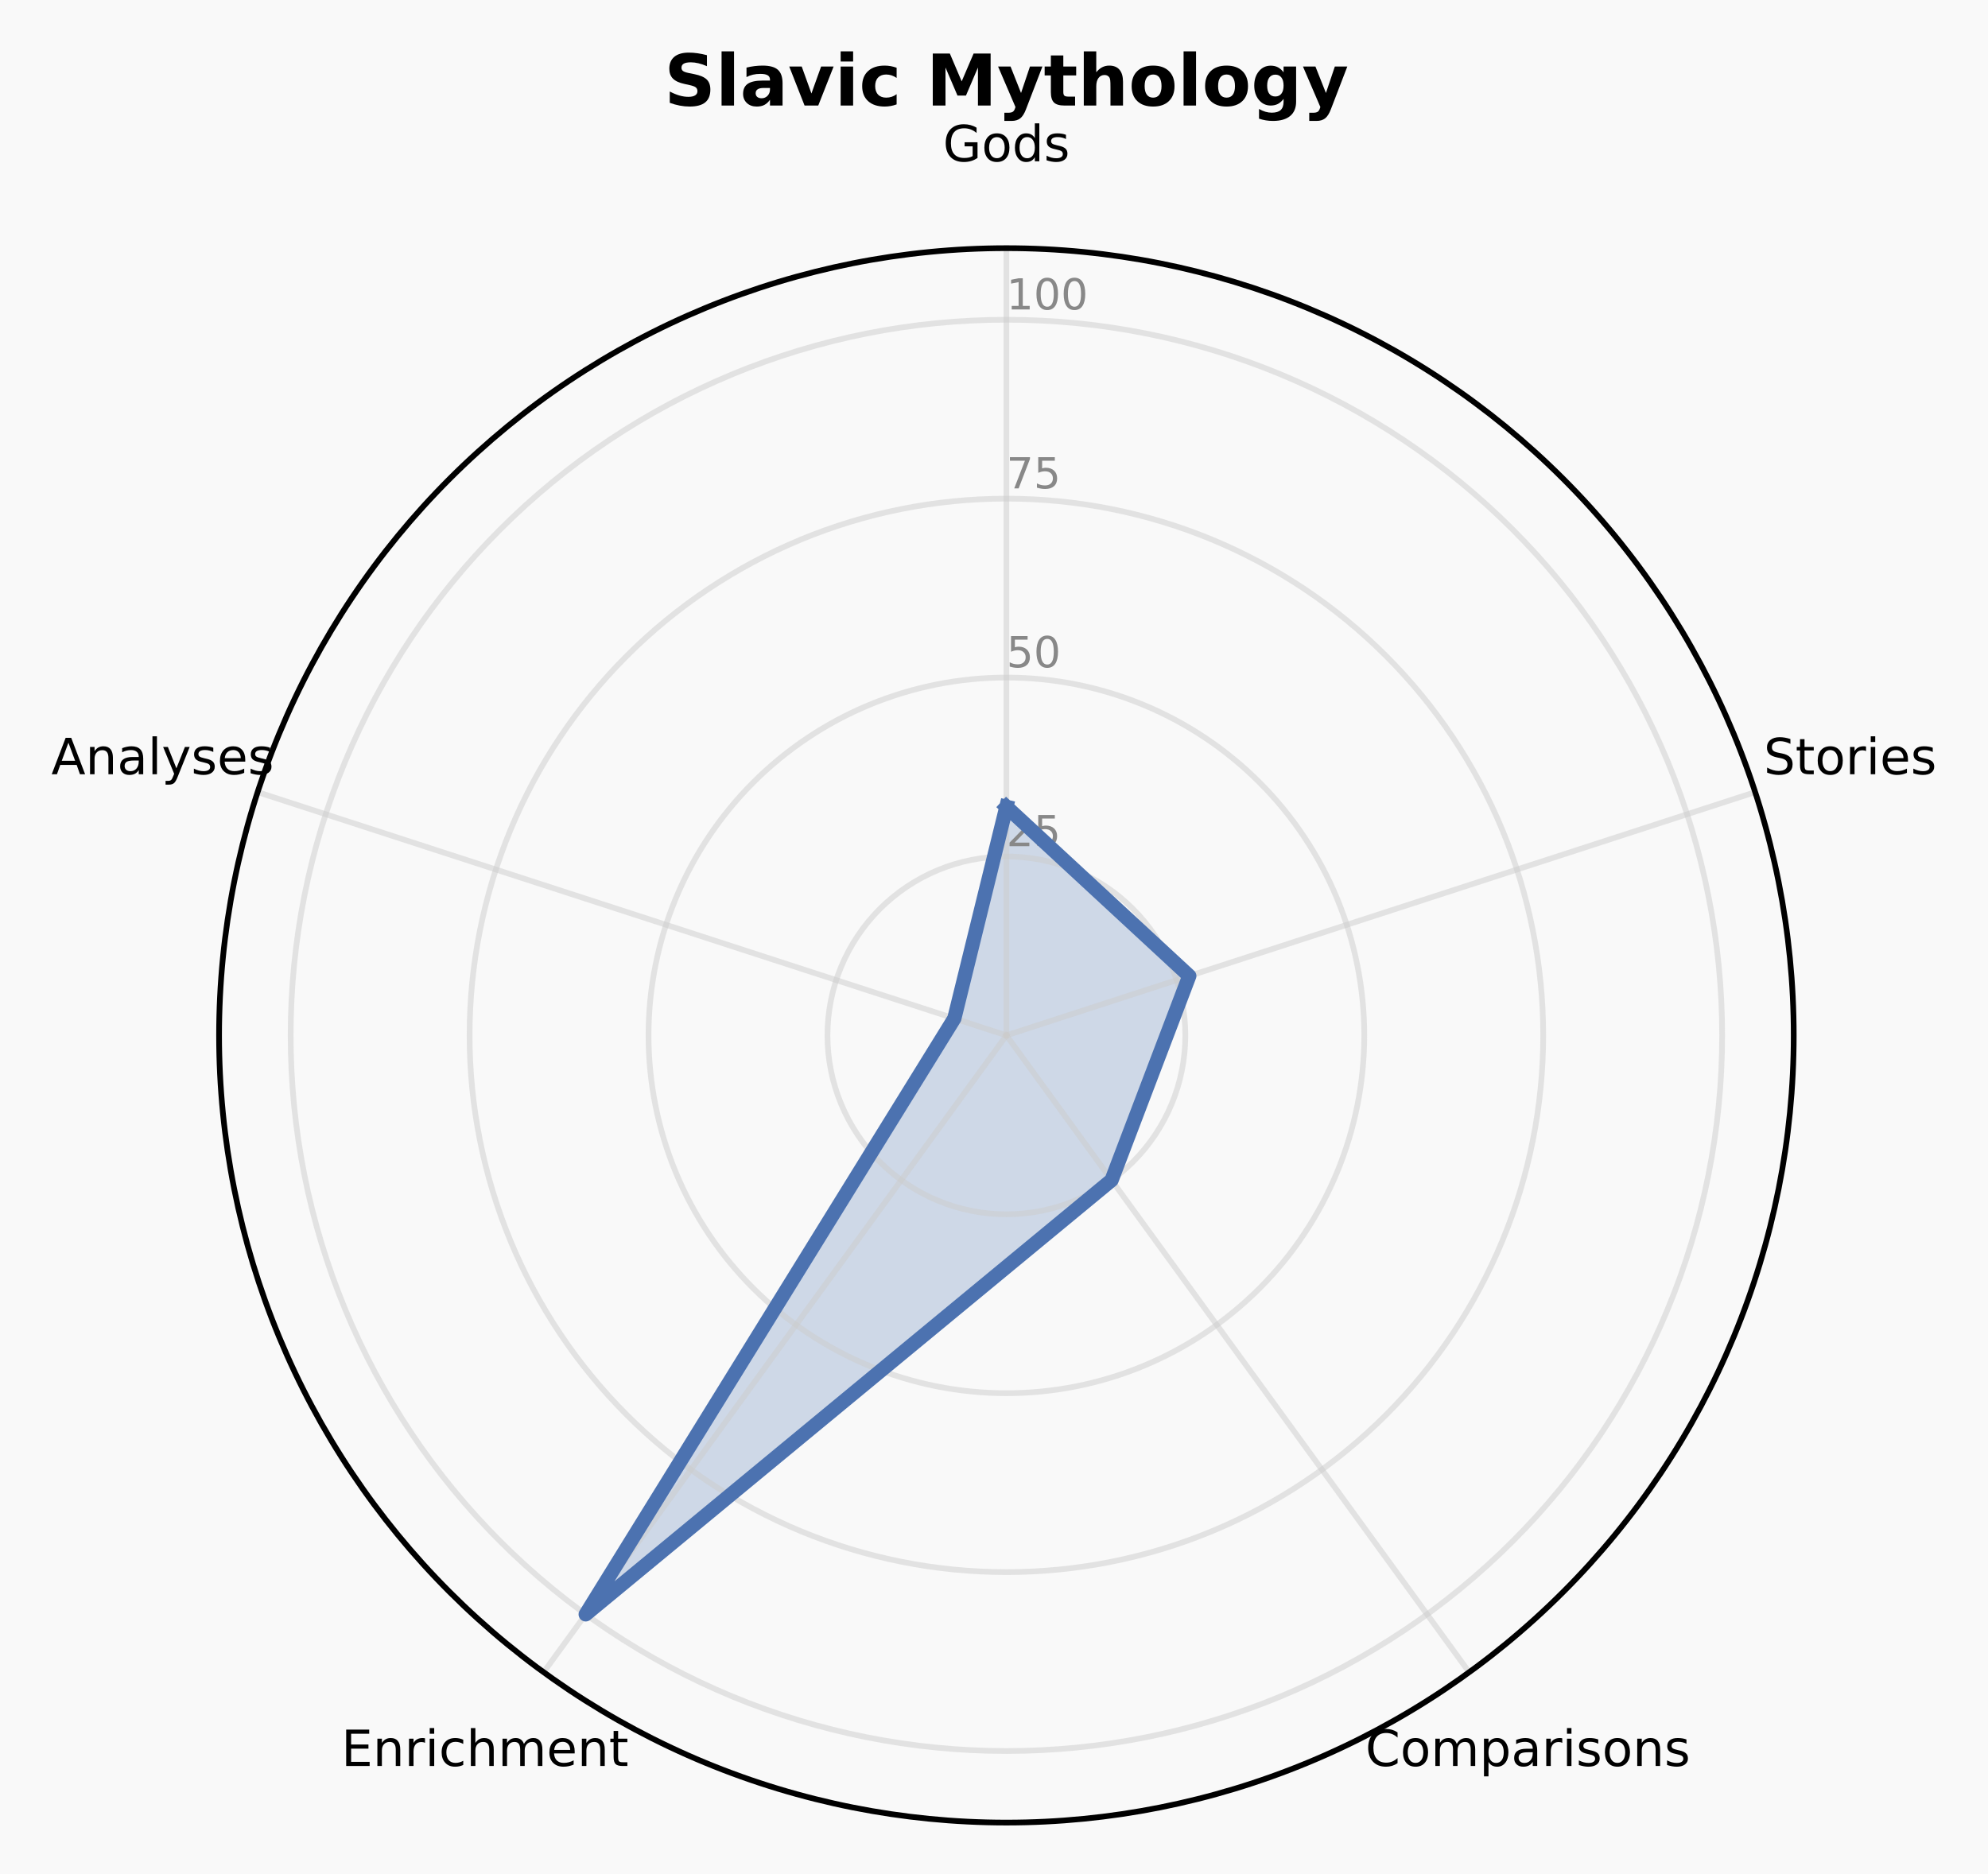
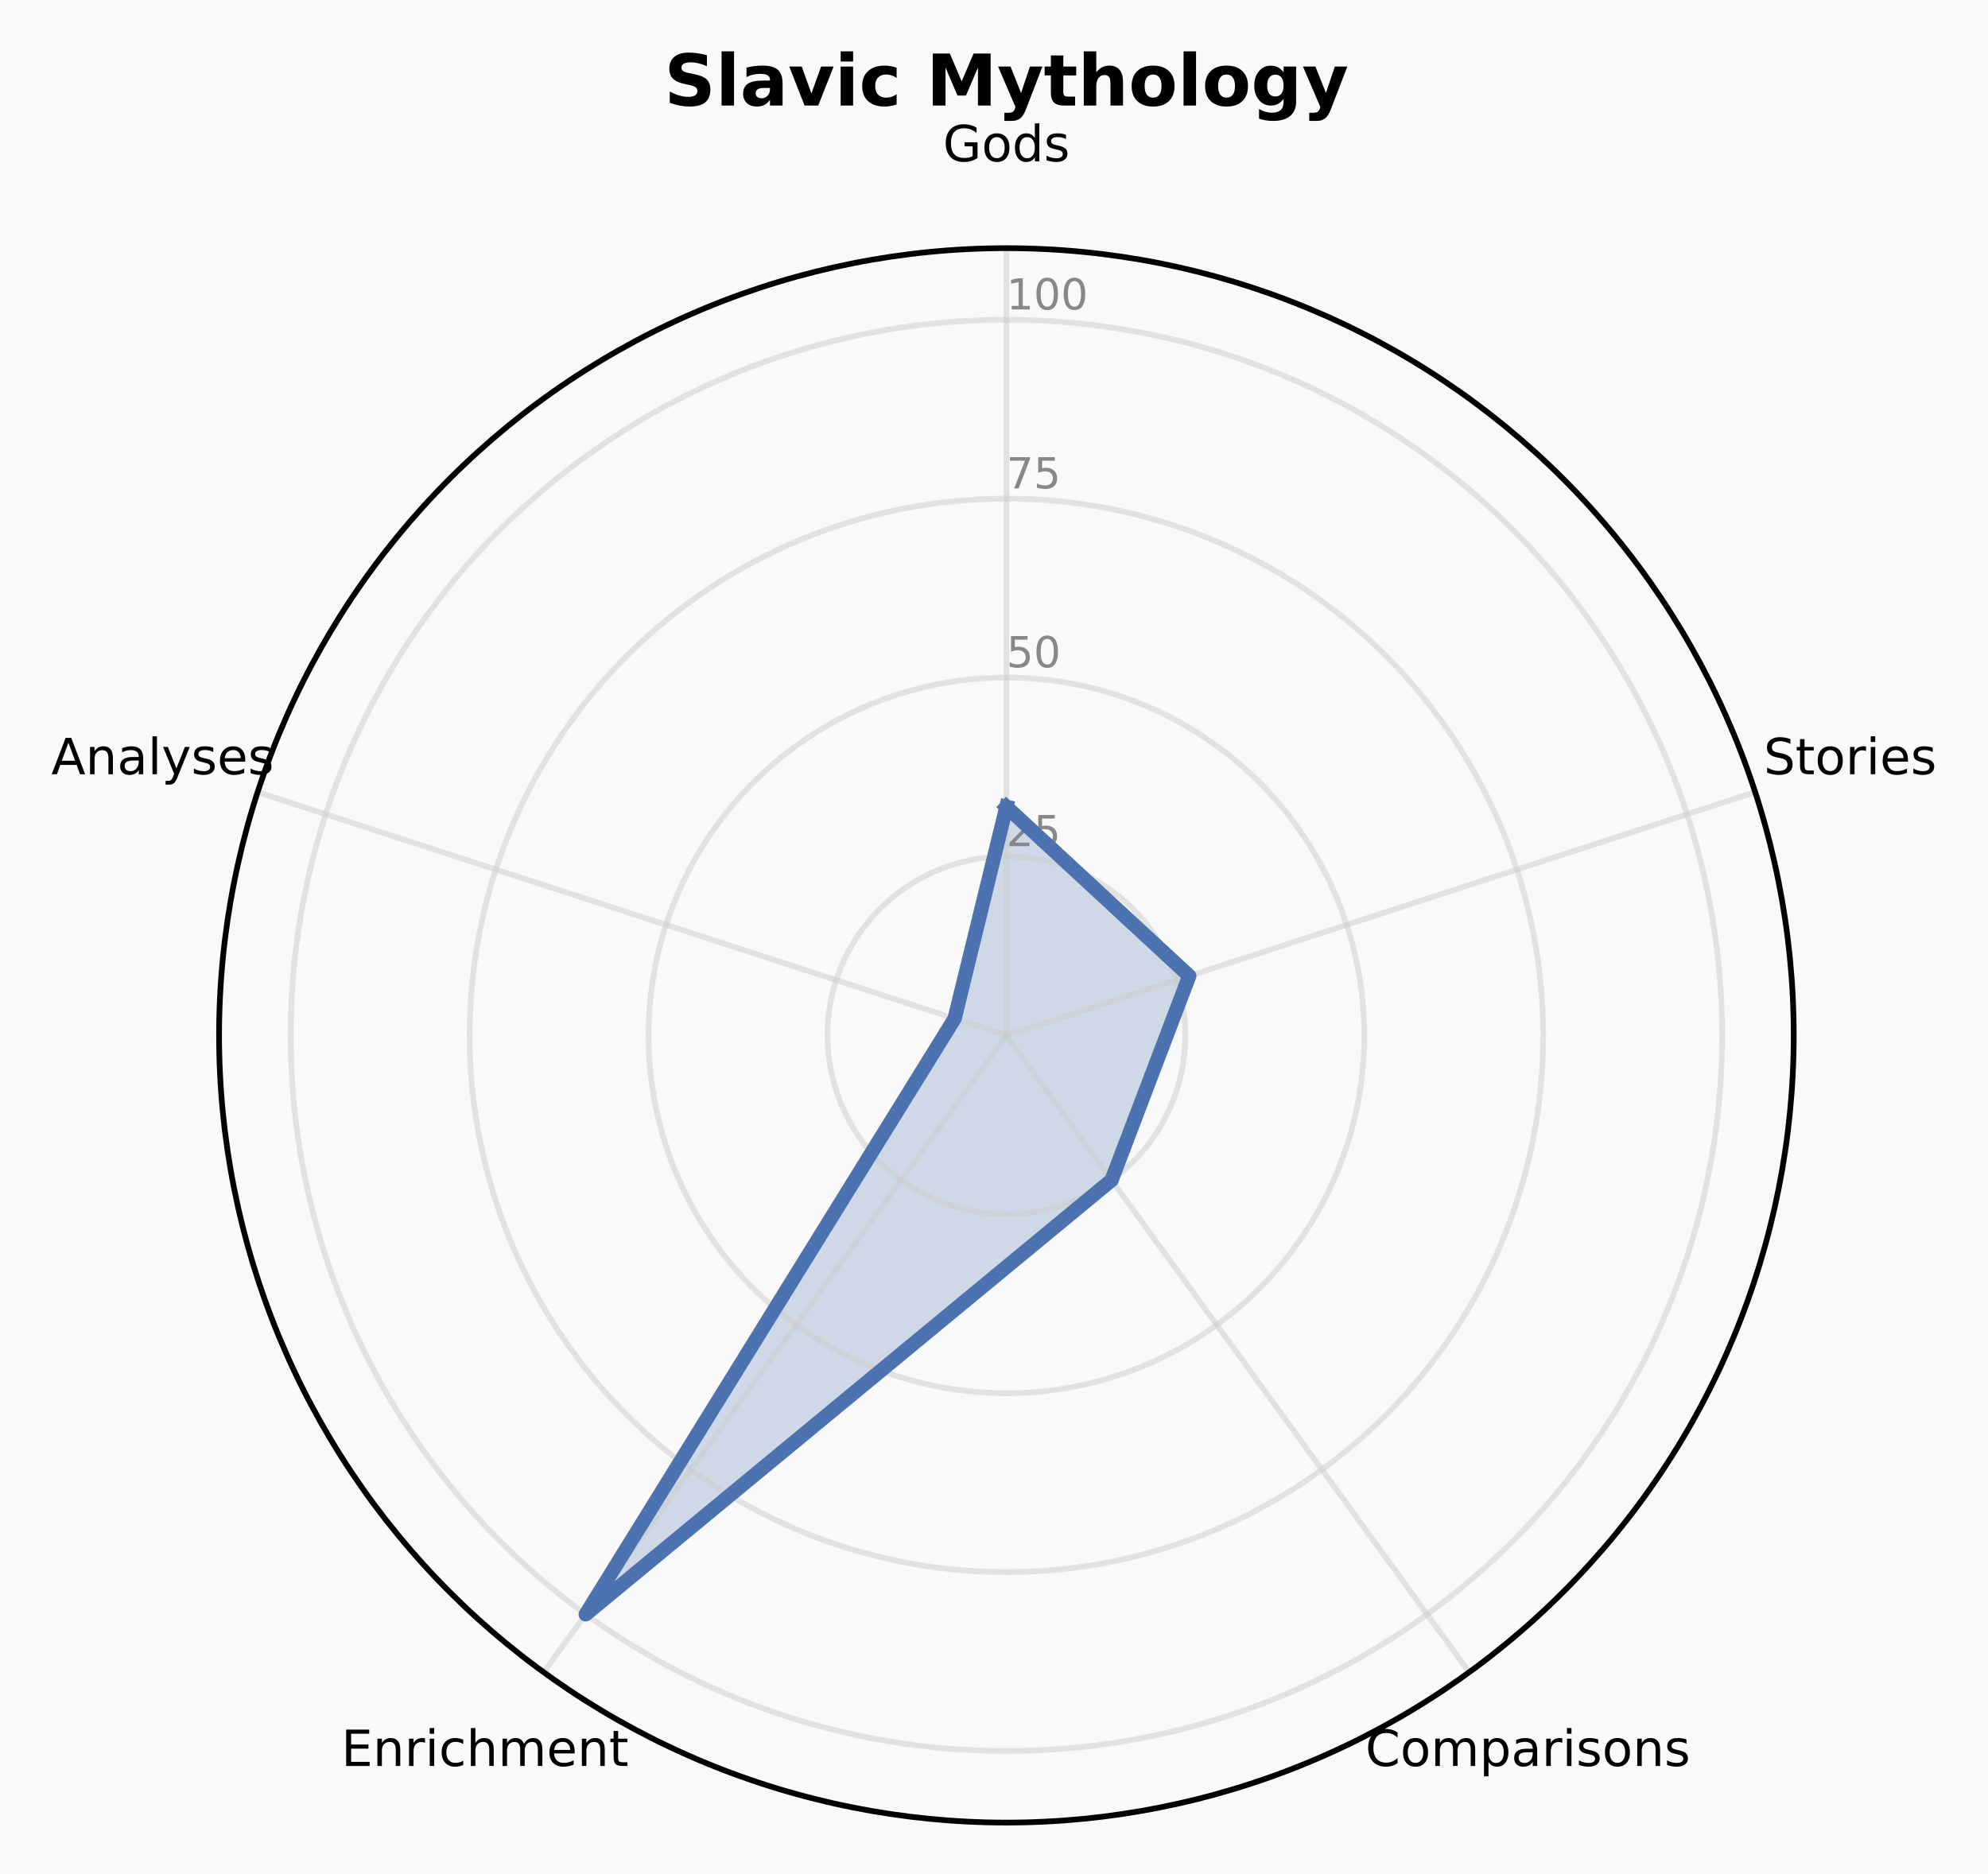
<svg xmlns="http://www.w3.org/2000/svg" xmlns:xlink="http://www.w3.org/1999/xlink" width="278.709pt" height="262.758pt" viewBox="0 0 278.709 262.758" version="1.1">
  <defs>
    <style type="text/css">*{stroke-linejoin: round; stroke-linecap: butt}</style>
  </defs>
  <g id="figure_1">
    <g id="patch_1">
      <path d="M 0 262.758  L 278.709 262.758  L 278.709 0  L 0 0  z " style="fill: #f9f9f9" />
    </g>
    <g id="axes_1">
      <g id="patch_2">
        <path d="M 251.473 145.178  C 251.473 130.683 248.618 116.329 243.071 102.938  C 237.524 89.546 229.393 77.377 219.143 67.128  C 208.894 56.878 196.725 48.748 183.334 43.201  C 169.942 37.654 155.588 34.798 141.093 34.798  C 126.598 34.798 112.244 37.654 98.853 43.201  C 85.461 48.748 73.293 56.878 63.043 67.128  C 52.794 77.377 44.663 89.546 39.116 102.938  C 33.569 116.329 30.714 130.683 30.714 145.178  C 30.714 159.673 33.569 174.027 39.116 187.418  C 44.663 200.81 52.794 212.979 63.043 223.228  C 73.293 233.478 85.461 241.609 98.853 247.155  C 112.244 252.702 126.598 255.558 141.093 255.558  C 155.588 255.558 169.942 252.702 183.334 247.155  C 196.725 241.609 208.894 233.478 219.143 223.228  C 229.393 212.979 237.524 200.81 243.071 187.418  C 248.618 174.027 251.473 159.673 251.473 145.178  M 141.093 145.178  C 141.093 145.178 141.093 145.178 141.093 145.178  C 141.093 145.178 141.093 145.178 141.093 145.178  C 141.093 145.178 141.093 145.178 141.093 145.178  C 141.093 145.178 141.093 145.178 141.093 145.178  C 141.093 145.178 141.093 145.178 141.093 145.178  C 141.093 145.178 141.093 145.178 141.093 145.178  C 141.093 145.178 141.093 145.178 141.093 145.178  C 141.093 145.178 141.093 145.178 141.093 145.178  C 141.093 145.178 141.093 145.178 141.093 145.178  C 141.093 145.178 141.093 145.178 141.093 145.178  C 141.093 145.178 141.093 145.178 141.093 145.178  C 141.093 145.178 141.093 145.178 141.093 145.178  C 141.093 145.178 141.093 145.178 141.093 145.178  C 141.093 145.178 141.093 145.178 141.093 145.178  C 141.093 145.178 141.093 145.178 141.093 145.178  C 141.093 145.178 141.093 145.178 141.093 145.178  z " style="fill: #f9f9f9" />
      </g>
      <g id="patch_3">
-         <path d="M 141.093 113.123  L 166.732 136.847  L 155.839 165.473  L 82.112 226.359  L 133.792 142.806  z " clip-path="url(#pb6c8e0d64f)" style="fill: #4c72b0; opacity: 0.25; stroke: #4c72b0; stroke-linejoin: miter" />
+         <path d="M 141.093 113.123  L 166.732 136.847  L 155.839 165.473  L 82.112 226.359  L 133.832 142.819  z " clip-path="url(#pacaad66c5d)" style="fill: #4c72b0; opacity: 0.25; stroke: #4c72b0; stroke-linejoin: miter" />
      </g>
      <g id="matplotlib.axis_1">
        <g id="xtick_1">
          <g id="line2d_1">
-             <path d="M 141.093 145.178  L 141.093 34.798  " clip-path="url(#pb6c8e0d64f)" style="fill: none; stroke: #cccccc; stroke-opacity: 0.5; stroke-width: 0.8; stroke-linecap: square" />
+             <path d="M 141.093 145.178  L 141.093 34.798  " clip-path="url(#pacaad66c5d)" style="fill: none; stroke: #cccccc; stroke-opacity: 0.5; stroke-width: 0.8; stroke-linecap: square" />
          </g>
          <g id="text_1">
            <g transform="translate(132.1945 22.61707) scale(0.07 -0.07)">
              <defs>
                <path id="DejaVuSans-2a" d="M 3809 666  L 3809 1919  L 2778 1919  L 2778 2438  L 4434 2438  L 4434 434  Q 4069 175 3628 42  Q 3188 -91 2688 -91  Q 1594 -91 976 548  Q 359 1188 359 2328  Q 359 3472 976 4111  Q 1594 4750 2688 4750  Q 3144 4750 3555 4637  Q 3966 4525 4313 4306  L 4313 3634  Q 3963 3931 3569 4081  Q 3175 4231 2741 4231  Q 1884 4231 1454 3753  Q 1025 3275 1025 2328  Q 1025 1384 1454 906  Q 1884 428 2741 428  Q 3075 428 3337 486  Q 3600 544 3809 666  z " transform="scale(0.015625)" />
                <path id="DejaVuSans-52" d="M 1959 3097  Q 1497 3097 1228 2736  Q 959 2375 959 1747  Q 959 1119 1226 758  Q 1494 397 1959 397  Q 2419 397 2687 759  Q 2956 1122 2956 1747  Q 2956 2369 2687 2733  Q 2419 3097 1959 3097  z M 1959 3584  Q 2709 3584 3137 3096  Q 3566 2609 3566 1747  Q 3566 888 3137 398  Q 2709 -91 1959 -91  Q 1206 -91 779 398  Q 353 888 353 1747  Q 353 2609 779 3096  Q 1206 3584 1959 3584  z " transform="scale(0.015625)" />
                <path id="DejaVuSans-47" d="M 2906 2969  L 2906 4863  L 3481 4863  L 3481 0  L 2906 0  L 2906 525  Q 2725 213 2448 61  Q 2172 -91 1784 -91  Q 1150 -91 751 415  Q 353 922 353 1747  Q 353 2572 751 3078  Q 1150 3584 1784 3584  Q 2172 3584 2448 3432  Q 2725 3281 2906 2969  z M 947 1747  Q 947 1113 1208 752  Q 1469 391 1925 391  Q 2381 391 2643 752  Q 2906 1113 2906 1747  Q 2906 2381 2643 2742  Q 2381 3103 1925 3103  Q 1469 3103 1208 2742  Q 947 2381 947 1747  z " transform="scale(0.015625)" />
                <path id="DejaVuSans-56" d="M 2834 3397  L 2834 2853  Q 2591 2978 2328 3040  Q 2066 3103 1784 3103  Q 1356 3103 1142 2972  Q 928 2841 928 2578  Q 928 2378 1081 2264  Q 1234 2150 1697 2047  L 1894 2003  Q 2506 1872 2764 1633  Q 3022 1394 3022 966  Q 3022 478 2636 193  Q 2250 -91 1575 -91  Q 1294 -91 989 -36  Q 684 19 347 128  L 347 722  Q 666 556 975 473  Q 1284 391 1588 391  Q 1994 391 2212 530  Q 2431 669 2431 922  Q 2431 1156 2273 1281  Q 2116 1406 1581 1522  L 1381 1569  Q 847 1681 609 1914  Q 372 2147 372 2553  Q 372 3047 722 3315  Q 1072 3584 1716 3584  Q 2034 3584 2315 3537  Q 2597 3491 2834 3397  z " transform="scale(0.015625)" />
              </defs>
              <use xlink:href="#DejaVuSans-2a" />
              <use xlink:href="#DejaVuSans-52" transform="translate(77.48438 0)" />
              <use xlink:href="#DejaVuSans-47" transform="translate(138.6719 0)" />
              <use xlink:href="#DejaVuSans-56" transform="translate(202.1562 0)" />
            </g>
          </g>
        </g>
        <g id="xtick_2">
          <g id="line2d_2">
-             <path d="M 141.093 145.178  L 246.07 111.069  " clip-path="url(#pb6c8e0d64f)" style="fill: none; stroke: #cccccc; stroke-opacity: 0.5; stroke-width: 0.8; stroke-linecap: square" />
+             <path d="M 141.093 145.178  L 246.07 111.069  " clip-path="url(#pacaad66c5d)" style="fill: none; stroke: #cccccc; stroke-opacity: 0.5; stroke-width: 0.8; stroke-linecap: square" />
          </g>
          <g id="text_2">
            <g transform="translate(247.2616 108.5613) scale(0.07 -0.07)">
              <defs>
                <path id="DejaVuSans-36" d="M 3425 4513  L 3425 3897  Q 3066 4069 2747 4153  Q 2428 4238 2131 4238  Q 1616 4238 1336 4038  Q 1056 3838 1056 3469  Q 1056 3159 1242 3001  Q 1428 2844 1947 2747  L 2328 2669  Q 3034 2534 3370 2195  Q 3706 1856 3706 1288  Q 3706 609 3251 259  Q 2797 -91 1919 -91  Q 1588 -91 1214 -16  Q 841 59 441 206  L 441 856  Q 825 641 1194 531  Q 1563 422 1919 422  Q 2459 422 2753 634  Q 3047 847 3047 1241  Q 3047 1584 2836 1778  Q 2625 1972 2144 2069  L 1759 2144  Q 1053 2284 737 2584  Q 422 2884 422 3419  Q 422 4038 858 4394  Q 1294 4750 2059 4750  Q 2388 4750 2728 4690  Q 3069 4631 3425 4513  z " transform="scale(0.015625)" />
                <path id="DejaVuSans-57" d="M 1172 4494  L 1172 3500  L 2356 3500  L 2356 3053  L 1172 3053  L 1172 1153  Q 1172 725 1289 603  Q 1406 481 1766 481  L 2356 481  L 2356 0  L 1766 0  Q 1100 0 847 248  Q 594 497 594 1153  L 594 3053  L 172 3053  L 172 3500  L 594 3500  L 594 4494  L 1172 4494  z " transform="scale(0.015625)" />
                <path id="DejaVuSans-55" d="M 2631 2963  Q 2534 3019 2420 3045  Q 2306 3072 2169 3072  Q 1681 3072 1420 2755  Q 1159 2438 1159 1844  L 1159 0  L 581 0  L 581 3500  L 1159 3500  L 1159 2956  Q 1341 3275 1631 3429  Q 1922 3584 2338 3584  Q 2397 3584 2469 3576  Q 2541 3569 2628 3553  L 2631 2963  z " transform="scale(0.015625)" />
                <path id="DejaVuSans-4c" d="M 603 3500  L 1178 3500  L 1178 0  L 603 0  L 603 3500  z M 603 4863  L 1178 4863  L 1178 4134  L 603 4134  L 603 4863  z " transform="scale(0.015625)" />
                <path id="DejaVuSans-48" d="M 3597 1894  L 3597 1613  L 953 1613  Q 991 1019 1311 708  Q 1631 397 2203 397  Q 2534 397 2845 478  Q 3156 559 3463 722  L 3463 178  Q 3153 47 2828 -22  Q 2503 -91 2169 -91  Q 1331 -91 842 396  Q 353 884 353 1716  Q 353 2575 817 3079  Q 1281 3584 2069 3584  Q 2775 3584 3186 3129  Q 3597 2675 3597 1894  z M 3022 2063  Q 3016 2534 2758 2815  Q 2500 3097 2075 3097  Q 1594 3097 1305 2825  Q 1016 2553 972 2059  L 3022 2063  z " transform="scale(0.015625)" />
              </defs>
              <use xlink:href="#DejaVuSans-36" />
              <use xlink:href="#DejaVuSans-57" transform="translate(63.48438 0)" />
              <use xlink:href="#DejaVuSans-52" transform="translate(102.6875 0)" />
              <use xlink:href="#DejaVuSans-55" transform="translate(163.875 0)" />
              <use xlink:href="#DejaVuSans-4c" transform="translate(204.9844 0)" />
              <use xlink:href="#DejaVuSans-48" transform="translate(232.7656 0)" />
              <use xlink:href="#DejaVuSans-56" transform="translate(294.2969 0)" />
            </g>
          </g>
        </g>
        <g id="xtick_3">
          <g id="line2d_3">
-             <path d="M 141.093 145.178  L 205.973 234.477  " clip-path="url(#pb6c8e0d64f)" style="fill: none; stroke: #cccccc; stroke-opacity: 0.5; stroke-width: 0.8; stroke-linecap: square" />
+             <path d="M 141.093 145.178  L 205.973 234.477  " clip-path="url(#pacaad66c5d)" style="fill: none; stroke: #cccccc; stroke-opacity: 0.5; stroke-width: 0.8; stroke-linecap: square" />
          </g>
          <g id="text_3">
            <g transform="translate(191.4228 247.6219) scale(0.07 -0.07)">
              <defs>
                <path id="DejaVuSans-26" d="M 4122 4306  L 4122 3641  Q 3803 3938 3442 4084  Q 3081 4231 2675 4231  Q 1875 4231 1450 3742  Q 1025 3253 1025 2328  Q 1025 1406 1450 917  Q 1875 428 2675 428  Q 3081 428 3442 575  Q 3803 722 4122 1019  L 4122 359  Q 3791 134 3420 21  Q 3050 -91 2638 -91  Q 1578 -91 968 557  Q 359 1206 359 2328  Q 359 3453 968 4101  Q 1578 4750 2638 4750  Q 3056 4750 3426 4639  Q 3797 4528 4122 4306  z " transform="scale(0.015625)" />
                <path id="DejaVuSans-50" d="M 3328 2828  Q 3544 3216 3844 3400  Q 4144 3584 4550 3584  Q 5097 3584 5394 3201  Q 5691 2819 5691 2113  L 5691 0  L 5113 0  L 5113 2094  Q 5113 2597 4934 2840  Q 4756 3084 4391 3084  Q 3944 3084 3684 2787  Q 3425 2491 3425 1978  L 3425 0  L 2847 0  L 2847 2094  Q 2847 2600 2669 2842  Q 2491 3084 2119 3084  Q 1678 3084 1418 2786  Q 1159 2488 1159 1978  L 1159 0  L 581 0  L 581 3500  L 1159 3500  L 1159 2956  Q 1356 3278 1631 3431  Q 1906 3584 2284 3584  Q 2666 3584 2933 3390  Q 3200 3197 3328 2828  z " transform="scale(0.015625)" />
                <path id="DejaVuSans-53" d="M 1159 525  L 1159 -1331  L 581 -1331  L 581 3500  L 1159 3500  L 1159 2969  Q 1341 3281 1617 3432  Q 1894 3584 2278 3584  Q 2916 3584 3314 3078  Q 3713 2572 3713 1747  Q 3713 922 3314 415  Q 2916 -91 2278 -91  Q 1894 -91 1617 61  Q 1341 213 1159 525  z M 3116 1747  Q 3116 2381 2855 2742  Q 2594 3103 2138 3103  Q 1681 3103 1420 2742  Q 1159 2381 1159 1747  Q 1159 1113 1420 752  Q 1681 391 2138 391  Q 2594 391 2855 752  Q 3116 1113 3116 1747  z " transform="scale(0.015625)" />
                <path id="DejaVuSans-44" d="M 2194 1759  Q 1497 1759 1228 1600  Q 959 1441 959 1056  Q 959 750 1161 570  Q 1363 391 1709 391  Q 2188 391 2477 730  Q 2766 1069 2766 1631  L 2766 1759  L 2194 1759  z M 3341 1997  L 3341 0  L 2766 0  L 2766 531  Q 2569 213 2275 61  Q 1981 -91 1556 -91  Q 1019 -91 701 211  Q 384 513 384 1019  Q 384 1609 779 1909  Q 1175 2209 1959 2209  L 2766 2209  L 2766 2266  Q 2766 2663 2505 2880  Q 2244 3097 1772 3097  Q 1472 3097 1187 3025  Q 903 2953 641 2809  L 641 3341  Q 956 3463 1253 3523  Q 1550 3584 1831 3584  Q 2591 3584 2966 3190  Q 3341 2797 3341 1997  z " transform="scale(0.015625)" />
                <path id="DejaVuSans-51" d="M 3513 2113  L 3513 0  L 2938 0  L 2938 2094  Q 2938 2591 2744 2837  Q 2550 3084 2163 3084  Q 1697 3084 1428 2787  Q 1159 2491 1159 1978  L 1159 0  L 581 0  L 581 3500  L 1159 3500  L 1159 2956  Q 1366 3272 1645 3428  Q 1925 3584 2291 3584  Q 2894 3584 3203 3211  Q 3513 2838 3513 2113  z " transform="scale(0.015625)" />
              </defs>
              <use xlink:href="#DejaVuSans-26" />
              <use xlink:href="#DejaVuSans-52" transform="translate(69.82812 0)" />
              <use xlink:href="#DejaVuSans-50" transform="translate(131.0156 0)" />
              <use xlink:href="#DejaVuSans-53" transform="translate(228.4219 0)" />
              <use xlink:href="#DejaVuSans-44" transform="translate(291.9062 0)" />
              <use xlink:href="#DejaVuSans-55" transform="translate(353.1875 0)" />
              <use xlink:href="#DejaVuSans-4c" transform="translate(394.2969 0)" />
              <use xlink:href="#DejaVuSans-56" transform="translate(422.0781 0)" />
              <use xlink:href="#DejaVuSans-52" transform="translate(474.1719 0)" />
              <use xlink:href="#DejaVuSans-51" transform="translate(535.3594 0)" />
              <use xlink:href="#DejaVuSans-56" transform="translate(598.7344 0)" />
            </g>
          </g>
        </g>
        <g id="xtick_4">
          <g id="line2d_4">
-             <path d="M 141.093 145.178  L 76.214 234.477  " clip-path="url(#pb6c8e0d64f)" style="fill: none; stroke: #cccccc; stroke-opacity: 0.5; stroke-width: 0.8; stroke-linecap: square" />
+             <path d="M 141.093 145.178  L 76.214 234.477  " clip-path="url(#pacaad66c5d)" style="fill: none; stroke: #cccccc; stroke-opacity: 0.5; stroke-width: 0.8; stroke-linecap: square" />
          </g>
          <g id="text_4">
            <g transform="translate(47.8483 247.6219) scale(0.07 -0.07)">
              <defs>
                <path id="DejaVuSans-28" d="M 628 4666  L 3578 4666  L 3578 4134  L 1259 4134  L 1259 2753  L 3481 2753  L 3481 2222  L 1259 2222  L 1259 531  L 3634 531  L 3634 0  L 628 0  L 628 4666  z " transform="scale(0.015625)" />
                <path id="DejaVuSans-46" d="M 3122 3366  L 3122 2828  Q 2878 2963 2633 3030  Q 2388 3097 2138 3097  Q 1578 3097 1268 2742  Q 959 2388 959 1747  Q 959 1106 1268 751  Q 1578 397 2138 397  Q 2388 397 2633 464  Q 2878 531 3122 666  L 3122 134  Q 2881 22 2623 -34  Q 2366 -91 2075 -91  Q 1284 -91 818 406  Q 353 903 353 1747  Q 353 2603 823 3093  Q 1294 3584 2113 3584  Q 2378 3584 2631 3529  Q 2884 3475 3122 3366  z " transform="scale(0.015625)" />
                <path id="DejaVuSans-4b" d="M 3513 2113  L 3513 0  L 2938 0  L 2938 2094  Q 2938 2591 2744 2837  Q 2550 3084 2163 3084  Q 1697 3084 1428 2787  Q 1159 2491 1159 1978  L 1159 0  L 581 0  L 581 4863  L 1159 4863  L 1159 2956  Q 1366 3272 1645 3428  Q 1925 3584 2291 3584  Q 2894 3584 3203 3211  Q 3513 2838 3513 2113  z " transform="scale(0.015625)" />
              </defs>
              <use xlink:href="#DejaVuSans-28" />
              <use xlink:href="#DejaVuSans-51" transform="translate(63.1875 0)" />
              <use xlink:href="#DejaVuSans-55" transform="translate(126.5625 0)" />
              <use xlink:href="#DejaVuSans-4c" transform="translate(167.6719 0)" />
              <use xlink:href="#DejaVuSans-46" transform="translate(195.4531 0)" />
              <use xlink:href="#DejaVuSans-4b" transform="translate(250.4375 0)" />
              <use xlink:href="#DejaVuSans-50" transform="translate(313.8125 0)" />
              <use xlink:href="#DejaVuSans-48" transform="translate(411.2188 0)" />
              <use xlink:href="#DejaVuSans-51" transform="translate(472.75 0)" />
              <use xlink:href="#DejaVuSans-57" transform="translate(536.125 0)" />
            </g>
          </g>
        </g>
        <g id="xtick_5">
          <g id="line2d_5">
-             <path d="M 141.093 145.178  L 36.116 111.069  " clip-path="url(#pb6c8e0d64f)" style="fill: none; stroke: #cccccc; stroke-opacity: 0.5; stroke-width: 0.8; stroke-linecap: square" />
+             <path d="M 141.093 145.178  L 36.116 111.069  " clip-path="url(#pacaad66c5d)" style="fill: none; stroke: #cccccc; stroke-opacity: 0.5; stroke-width: 0.8; stroke-linecap: square" />
          </g>
          <g id="text_5">
            <g transform="translate(7.2 108.5613) scale(0.07 -0.07)">
              <defs>
                <path id="DejaVuSans-24" d="M 2188 4044  L 1331 1722  L 3047 1722  L 2188 4044  z M 1831 4666  L 2547 4666  L 4325 0  L 3669 0  L 3244 1197  L 1141 1197  L 716 0  L 50 0  L 1831 4666  z " transform="scale(0.015625)" />
                <path id="DejaVuSans-4f" d="M 603 4863  L 1178 4863  L 1178 0  L 603 0  L 603 4863  z " transform="scale(0.015625)" />
                <path id="DejaVuSans-5c" d="M 2059 -325  Q 1816 -950 1584 -1140  Q 1353 -1331 966 -1331  L 506 -1331  L 506 -850  L 844 -850  Q 1081 -850 1212 -737  Q 1344 -625 1503 -206  L 1606 56  L 191 3500  L 800 3500  L 1894 763  L 2988 3500  L 3597 3500  L 2059 -325  z " transform="scale(0.015625)" />
              </defs>
              <use xlink:href="#DejaVuSans-24" />
              <use xlink:href="#DejaVuSans-51" transform="translate(68.40625 0)" />
              <use xlink:href="#DejaVuSans-44" transform="translate(131.7812 0)" />
              <use xlink:href="#DejaVuSans-4f" transform="translate(193.0625 0)" />
              <use xlink:href="#DejaVuSans-5c" transform="translate(220.8438 0)" />
              <use xlink:href="#DejaVuSans-56" transform="translate(280.0312 0)" />
              <use xlink:href="#DejaVuSans-48" transform="translate(332.125 0)" />
              <use xlink:href="#DejaVuSans-56" transform="translate(393.6562 0)" />
            </g>
          </g>
        </g>
      </g>
      <g id="matplotlib.axis_2">
        <g id="ytick_1">
          <g id="line2d_6">
-             <path d="M 141.093 120.092  C 144.388 120.092 147.65 120.741 150.693 122.001  C 153.737 123.262 156.503 125.11 158.832 127.439  C 161.161 129.769 163.009 132.534 164.27 135.578  C 165.531 138.621 166.18 141.884 166.18 145.178  C 166.18 148.472 165.531 151.735 164.27 154.778  C 163.009 157.822 161.161 160.587 158.832 162.917  C 156.503 165.246 153.737 167.094 150.693 168.355  C 147.65 169.615 144.388 170.264 141.093 170.264  C 137.799 170.264 134.537 169.615 131.493 168.355  C 128.45 167.094 125.684 165.246 123.355 162.917  C 121.025 160.587 119.177 157.822 117.917 154.778  C 116.656 151.735 116.007 148.472 116.007 145.178  C 116.007 141.884 116.656 138.621 117.917 135.578  C 119.177 132.534 121.025 129.769 123.355 127.439  C 125.684 125.11 128.45 123.262 131.493 122.001  C 134.537 120.741 137.799 120.092 141.093 120.092  " clip-path="url(#pb6c8e0d64f)" style="fill: none; stroke: #cccccc; stroke-opacity: 0.5; stroke-width: 0.8; stroke-linecap: square" />
+             <path d="M 141.093 120.092  C 144.388 120.092 147.65 120.741 150.693 122.001  C 153.737 123.262 156.503 125.11 158.832 127.439  C 161.161 129.769 163.009 132.534 164.27 135.578  C 165.531 138.621 166.18 141.884 166.18 145.178  C 166.18 148.472 165.531 151.735 164.27 154.778  C 163.009 157.822 161.161 160.587 158.832 162.917  C 156.503 165.246 153.737 167.094 150.693 168.355  C 147.65 169.615 144.388 170.264 141.093 170.264  C 137.799 170.264 134.537 169.615 131.493 168.355  C 128.45 167.094 125.684 165.246 123.355 162.917  C 121.025 160.587 119.177 157.822 117.917 154.778  C 116.656 151.735 116.007 148.472 116.007 145.178  C 116.007 141.884 116.656 138.621 117.917 135.578  C 119.177 132.534 121.025 129.769 123.355 127.439  C 125.684 125.11 128.45 123.262 131.493 122.001  C 134.537 120.741 137.799 120.092 141.093 120.092  " clip-path="url(#pacaad66c5d)" style="fill: none; stroke: #cccccc; stroke-opacity: 0.5; stroke-width: 0.8; stroke-linecap: square" />
          </g>
          <g id="text_6">
            <g style="fill: #888888" transform="translate(141.0933 118.6504) scale(0.06 -0.06)">
              <defs>
                <path id="DejaVuSans-15" d="M 1228 531  L 3431 531  L 3431 0  L 469 0  L 469 531  Q 828 903 1448 1529  Q 2069 2156 2228 2338  Q 2531 2678 2651 2914  Q 2772 3150 2772 3378  Q 2772 3750 2511 3984  Q 2250 4219 1831 4219  Q 1534 4219 1204 4116  Q 875 4013 500 3803  L 500 4441  Q 881 4594 1212 4672  Q 1544 4750 1819 4750  Q 2544 4750 2975 4387  Q 3406 4025 3406 3419  Q 3406 3131 3298 2873  Q 3191 2616 2906 2266  Q 2828 2175 2409 1742  Q 1991 1309 1228 531  z " transform="scale(0.015625)" />
                <path id="DejaVuSans-18" d="M 691 4666  L 3169 4666  L 3169 4134  L 1269 4134  L 1269 2991  Q 1406 3038 1543 3061  Q 1681 3084 1819 3084  Q 2600 3084 3056 2656  Q 3513 2228 3513 1497  Q 3513 744 3044 326  Q 2575 -91 1722 -91  Q 1428 -91 1123 -41  Q 819 9 494 109  L 494 744  Q 775 591 1075 516  Q 1375 441 1709 441  Q 2250 441 2565 725  Q 2881 1009 2881 1497  Q 2881 1984 2565 2268  Q 2250 2553 1709 2553  Q 1456 2553 1204 2497  Q 953 2441 691 2322  L 691 4666  z " transform="scale(0.015625)" />
              </defs>
              <use xlink:href="#DejaVuSans-15" />
              <use xlink:href="#DejaVuSans-18" transform="translate(63.625 0)" />
            </g>
          </g>
        </g>
        <g id="ytick_2">
          <g id="line2d_7">
-             <path d="M 141.093 95.005  C 147.682 95.005 154.206 96.303 160.293 98.825  C 166.381 101.346 171.912 105.042 176.571 109.701  C 181.229 114.36 184.925 119.891 187.447 125.978  C 189.968 132.065 191.266 138.589 191.266 145.178  C 191.266 151.767 189.968 158.291 187.447 164.378  C 184.925 170.465 181.229 175.997 176.571 180.655  C 171.912 185.314 166.381 189.01 160.293 191.531  C 154.206 194.053 147.682 195.351 141.093 195.351  C 134.505 195.351 127.98 194.053 121.893 191.531  C 115.806 189.01 110.275 185.314 105.616 180.655  C 100.957 175.997 97.261 170.465 94.74 164.378  C 92.219 158.291 90.921 151.767 90.921 145.178  C 90.921 138.589 92.219 132.065 94.74 125.978  C 97.261 119.891 100.957 114.36 105.616 109.701  C 110.275 105.042 115.806 101.346 121.893 98.825  C 127.98 96.303 134.505 95.005 141.093 95.005  " clip-path="url(#pb6c8e0d64f)" style="fill: none; stroke: #cccccc; stroke-opacity: 0.5; stroke-width: 0.8; stroke-linecap: square" />
+             <path d="M 141.093 95.005  C 147.682 95.005 154.206 96.303 160.293 98.825  C 166.381 101.346 171.912 105.042 176.571 109.701  C 181.229 114.36 184.925 119.891 187.447 125.978  C 189.968 132.065 191.266 138.589 191.266 145.178  C 191.266 151.767 189.968 158.291 187.447 164.378  C 184.925 170.465 181.229 175.997 176.571 180.655  C 171.912 185.314 166.381 189.01 160.293 191.531  C 154.206 194.053 147.682 195.351 141.093 195.351  C 134.505 195.351 127.98 194.053 121.893 191.531  C 115.806 189.01 110.275 185.314 105.616 180.655  C 100.957 175.997 97.261 170.465 94.74 164.378  C 92.219 158.291 90.921 151.767 90.921 145.178  C 90.921 138.589 92.219 132.065 94.74 125.978  C 97.261 119.891 100.957 114.36 105.616 109.701  C 110.275 105.042 115.806 101.346 121.893 98.825  C 127.98 96.303 134.505 95.005 141.093 95.005  " clip-path="url(#pacaad66c5d)" style="fill: none; stroke: #cccccc; stroke-opacity: 0.5; stroke-width: 0.8; stroke-linecap: square" />
          </g>
          <g id="text_7">
            <g style="fill: #888888" transform="translate(141.0933 93.56408) scale(0.06 -0.06)">
              <defs>
                <path id="DejaVuSans-13" d="M 2034 4250  Q 1547 4250 1301 3770  Q 1056 3291 1056 2328  Q 1056 1369 1301 889  Q 1547 409 2034 409  Q 2525 409 2770 889  Q 3016 1369 3016 2328  Q 3016 3291 2770 3770  Q 2525 4250 2034 4250  z M 2034 4750  Q 2819 4750 3233 4129  Q 3647 3509 3647 2328  Q 3647 1150 3233 529  Q 2819 -91 2034 -91  Q 1250 -91 836 529  Q 422 1150 422 2328  Q 422 3509 836 4129  Q 1250 4750 2034 4750  z " transform="scale(0.015625)" />
              </defs>
              <use xlink:href="#DejaVuSans-18" />
              <use xlink:href="#DejaVuSans-13" transform="translate(63.625 0)" />
            </g>
          </g>
        </g>
        <g id="ytick_3">
          <g id="line2d_8">
-             <path d="M 141.093 69.919  C 150.976 69.919 160.763 71.866 169.894 75.648  C 179.024 79.43 187.321 84.974 194.309 91.962  C 201.298 98.95 206.841 107.247 210.623 116.378  C 214.405 125.508 216.352 135.295 216.352 145.178  C 216.352 155.061 214.405 164.848 210.623 173.978  C 206.841 183.109 201.298 191.406 194.309 198.394  C 187.321 205.382 179.024 210.926 169.894 214.708  C 160.763 218.49 150.976 220.437 141.093 220.437  C 131.21 220.437 121.424 218.49 112.293 214.708  C 103.162 210.926 94.866 205.382 87.877 198.394  C 80.889 191.406 75.345 183.109 71.563 173.978  C 67.781 164.848 65.834 155.061 65.834 145.178  C 65.834 135.295 67.781 125.508 71.563 116.378  C 75.345 107.247 80.889 98.95 87.877 91.962  C 94.866 84.974 103.162 79.43 112.293 75.648  C 121.424 71.866 131.21 69.919 141.093 69.919  " clip-path="url(#pb6c8e0d64f)" style="fill: none; stroke: #cccccc; stroke-opacity: 0.5; stroke-width: 0.8; stroke-linecap: square" />
+             <path d="M 141.093 69.919  C 150.976 69.919 160.763 71.866 169.894 75.648  C 179.024 79.43 187.321 84.974 194.309 91.962  C 201.298 98.95 206.841 107.247 210.623 116.378  C 214.405 125.508 216.352 135.295 216.352 145.178  C 216.352 155.061 214.405 164.848 210.623 173.978  C 206.841 183.109 201.298 191.406 194.309 198.394  C 187.321 205.382 179.024 210.926 169.894 214.708  C 160.763 218.49 150.976 220.437 141.093 220.437  C 131.21 220.437 121.424 218.49 112.293 214.708  C 103.162 210.926 94.866 205.382 87.877 198.394  C 80.889 191.406 75.345 183.109 71.563 173.978  C 67.781 164.848 65.834 155.061 65.834 145.178  C 65.834 135.295 67.781 125.508 71.563 116.378  C 75.345 107.247 80.889 98.95 87.877 91.962  C 94.866 84.974 103.162 79.43 112.293 75.648  C 121.424 71.866 131.21 69.919 141.093 69.919  " clip-path="url(#pacaad66c5d)" style="fill: none; stroke: #cccccc; stroke-opacity: 0.5; stroke-width: 0.8; stroke-linecap: square" />
          </g>
          <g id="text_8">
            <g style="fill: #888888" transform="translate(141.0933 68.47781) scale(0.06 -0.06)">
              <defs>
                <path id="DejaVuSans-1a" d="M 525 4666  L 3525 4666  L 3525 4397  L 1831 0  L 1172 0  L 2766 4134  L 525 4134  L 525 4666  z " transform="scale(0.015625)" />
              </defs>
              <use xlink:href="#DejaVuSans-1a" />
              <use xlink:href="#DejaVuSans-18" transform="translate(63.625 0)" />
            </g>
          </g>
        </g>
        <g id="ytick_4">
          <g id="line2d_9">
-             <path d="M 141.093 44.833  C 154.27 44.833 167.32 47.429 179.494 52.471  C 191.668 57.514 202.73 64.906 212.048 74.223  C 221.366 83.541 228.757 94.603 233.8 106.778  C 238.843 118.952 241.438 132.001 241.438 145.178  C 241.438 158.355 238.843 171.404 233.8 183.578  C 228.757 195.753 221.366 206.815 212.048 216.133  C 202.73 225.45 191.668 232.842 179.494 237.885  C 167.32 242.927 154.27 245.523 141.093 245.523  C 127.916 245.523 114.867 242.927 102.693 237.885  C 90.519 232.842 79.456 225.45 70.139 216.133  C 60.821 206.815 53.429 195.753 48.387 183.578  C 43.344 171.404 40.748 158.355 40.748 145.178  C 40.748 132.001 43.344 118.952 48.387 106.778  C 53.429 94.603 60.821 83.541 70.139 74.223  C 79.456 64.906 90.519 57.514 102.693 52.471  C 114.867 47.429 127.916 44.833 141.093 44.833  " clip-path="url(#pb6c8e0d64f)" style="fill: none; stroke: #cccccc; stroke-opacity: 0.5; stroke-width: 0.8; stroke-linecap: square" />
+             <path d="M 141.093 44.833  C 154.27 44.833 167.32 47.429 179.494 52.471  C 191.668 57.514 202.73 64.906 212.048 74.223  C 221.366 83.541 228.757 94.603 233.8 106.778  C 238.843 118.952 241.438 132.001 241.438 145.178  C 241.438 158.355 238.843 171.404 233.8 183.578  C 228.757 195.753 221.366 206.815 212.048 216.133  C 202.73 225.45 191.668 232.842 179.494 237.885  C 167.32 242.927 154.27 245.523 141.093 245.523  C 127.916 245.523 114.867 242.927 102.693 237.885  C 90.519 232.842 79.456 225.45 70.139 216.133  C 60.821 206.815 53.429 195.753 48.387 183.578  C 43.344 171.404 40.748 158.355 40.748 145.178  C 40.748 132.001 43.344 118.952 48.387 106.778  C 53.429 94.603 60.821 83.541 70.139 74.223  C 79.456 64.906 90.519 57.514 102.693 52.471  C 114.867 47.429 127.916 44.833 141.093 44.833  " clip-path="url(#pacaad66c5d)" style="fill: none; stroke: #cccccc; stroke-opacity: 0.5; stroke-width: 0.8; stroke-linecap: square" />
          </g>
          <g id="text_9">
            <g style="fill: #888888" transform="translate(141.0933 43.39154) scale(0.06 -0.06)">
              <defs>
                <path id="DejaVuSans-14" d="M 794 531  L 1825 531  L 1825 4091  L 703 3866  L 703 4441  L 1819 4666  L 2450 4666  L 2450 531  L 3481 531  L 3481 0  L 794 0  L 794 531  z " transform="scale(0.015625)" />
              </defs>
              <use xlink:href="#DejaVuSans-14" />
              <use xlink:href="#DejaVuSans-13" transform="translate(63.625 0)" />
              <use xlink:href="#DejaVuSans-13" transform="translate(127.25 0)" />
            </g>
          </g>
        </g>
      </g>
      <g id="line2d_10">
-         <path d="M 141.093 113.123  L 166.732 136.847  L 155.839 165.473  L 82.112 226.359  L 133.792 142.806  L 141.093 113.123  " clip-path="url(#pb6c8e0d64f)" style="fill: none; stroke: #4c72b0; stroke-width: 2; stroke-linecap: square" />
+         <path d="M 141.093 113.123  L 166.732 136.847  L 155.839 165.473  L 82.112 226.359  L 133.832 142.819  L 141.093 113.123  " clip-path="url(#pacaad66c5d)" style="fill: none; stroke: #4c72b0; stroke-width: 2; stroke-linecap: square" />
      </g>
      <g id="patch_4">
        <path d="M 141.093 34.798  C 126.598 34.798 112.244 37.654 98.853 43.201  C 85.461 48.748 73.293 56.878 63.043 67.128  C 52.794 77.377 44.663 89.546 39.116 102.938  C 33.569 116.329 30.714 130.683 30.714 145.178  C 30.714 159.673 33.569 174.027 39.116 187.418  C 44.663 200.81 52.794 212.979 63.043 223.228  C 73.293 233.478 85.461 241.609 98.853 247.155  C 112.244 252.702 126.598 255.558 141.093 255.558  C 155.588 255.558 169.942 252.702 183.334 247.155  C 196.725 241.609 208.894 233.478 219.143 223.228  C 229.393 212.979 237.524 200.81 243.071 187.418  C 248.618 174.027 251.473 159.673 251.473 145.178  C 251.473 130.683 248.618 116.329 243.071 102.938  C 237.524 89.546 229.393 77.377 219.143 67.128  C 208.894 56.878 196.725 48.748 183.334 43.201  C 169.942 37.654 155.588 34.798 141.093 34.798  " style="fill: none; stroke: #000000; stroke-width: 0.8; stroke-linejoin: miter; stroke-linecap: square" />
      </g>
      <g id="text_10">
        <g transform="translate(93.11905 14.79844) scale(0.1 -0.1)">
          <defs>
            <path id="DejaVuSans-Bold-36" d="M 3834 4519  L 3834 3531  Q 3450 3703 3084 3790  Q 2719 3878 2394 3878  Q 1963 3878 1756 3759  Q 1550 3641 1550 3391  Q 1550 3203 1689 3098  Q 1828 2994 2194 2919  L 2706 2816  Q 3484 2659 3812 2340  Q 4141 2022 4141 1434  Q 4141 663 3683 286  Q 3225 -91 2284 -91  Q 1841 -91 1394 -6  Q 947 78 500 244  L 500 1259  Q 947 1022 1364 901  Q 1781 781 2169 781  Q 2563 781 2772 912  Q 2981 1044 2981 1288  Q 2981 1506 2839 1625  Q 2697 1744 2272 1838  L 1806 1941  Q 1106 2091 782 2419  Q 459 2747 459 3303  Q 459 4000 909 4375  Q 1359 4750 2203 4750  Q 2588 4750 2994 4692  Q 3400 4634 3834 4519  z " transform="scale(0.015625)" />
            <path id="DejaVuSans-Bold-4f" d="M 538 4863  L 1656 4863  L 1656 0  L 538 0  L 538 4863  z " transform="scale(0.015625)" />
            <path id="DejaVuSans-Bold-44" d="M 2106 1575  Q 1756 1575 1579 1456  Q 1403 1338 1403 1106  Q 1403 894 1545 773  Q 1688 653 1941 653  Q 2256 653 2472 879  Q 2688 1106 2688 1447  L 2688 1575  L 2106 1575  z M 3816 1997  L 3816 0  L 2688 0  L 2688 519  Q 2463 200 2181 54  Q 1900 -91 1497 -91  Q 953 -91 614 226  Q 275 544 275 1050  Q 275 1666 698 1953  Q 1122 2241 2028 2241  L 2688 2241  L 2688 2328  Q 2688 2594 2478 2717  Q 2269 2841 1825 2841  Q 1466 2841 1156 2769  Q 847 2697 581 2553  L 581 3406  Q 941 3494 1303 3539  Q 1666 3584 2028 3584  Q 2975 3584 3395 3211  Q 3816 2838 3816 1997  z " transform="scale(0.015625)" />
            <path id="DejaVuSans-Bold-59" d="M 97 3500  L 1216 3500  L 2088 1081  L 2956 3500  L 4078 3500  L 2700 0  L 1472 0  L 97 3500  z " transform="scale(0.015625)" />
            <path id="DejaVuSans-Bold-4c" d="M 538 3500  L 1656 3500  L 1656 0  L 538 0  L 538 3500  z M 538 4863  L 1656 4863  L 1656 3950  L 538 3950  L 538 4863  z " transform="scale(0.015625)" />
            <path id="DejaVuSans-Bold-46" d="M 3366 3391  L 3366 2478  Q 3138 2634 2908 2709  Q 2678 2784 2431 2784  Q 1963 2784 1702 2511  Q 1441 2238 1441 1747  Q 1441 1256 1702 982  Q 1963 709 2431 709  Q 2694 709 2930 787  Q 3166 866 3366 1019  L 3366 103  Q 3103 6 2833 -42  Q 2563 -91 2291 -91  Q 1344 -91 809 395  Q 275 881 275 1747  Q 275 2613 809 3098  Q 1344 3584 2291 3584  Q 2566 3584 2833 3536  Q 3100 3488 3366 3391  z " transform="scale(0.015625)" />
            <path id="DejaVuSans-Bold-3" transform="scale(0.015625)" />
            <path id="DejaVuSans-Bold-30" d="M 588 4666  L 2119 4666  L 3181 2169  L 4250 4666  L 5778 4666  L 5778 0  L 4641 0  L 4641 3413  L 3566 897  L 2803 897  L 1728 3413  L 1728 0  L 588 0  L 588 4666  z " transform="scale(0.015625)" />
            <path id="DejaVuSans-Bold-5c" d="M 78 3500  L 1197 3500  L 2138 1125  L 2938 3500  L 4056 3500  L 2584 -331  Q 2363 -916 2067 -1148  Q 1772 -1381 1288 -1381  L 641 -1381  L 641 -647  L 991 -647  Q 1275 -647 1404 -556  Q 1534 -466 1606 -231  L 1638 -134  L 78 3500  z " transform="scale(0.015625)" />
            <path id="DejaVuSans-Bold-57" d="M 1759 4494  L 1759 3500  L 2913 3500  L 2913 2700  L 1759 2700  L 1759 1216  Q 1759 972 1856 886  Q 1953 800 2241 800  L 2816 800  L 2816 0  L 1856 0  Q 1194 0 917 276  Q 641 553 641 1216  L 641 2700  L 84 2700  L 84 3500  L 641 3500  L 641 4494  L 1759 4494  z " transform="scale(0.015625)" />
            <path id="DejaVuSans-Bold-4b" d="M 4056 2131  L 4056 0  L 2931 0  L 2931 347  L 2931 1625  Q 2931 2084 2911 2256  Q 2891 2428 2841 2509  Q 2775 2619 2662 2680  Q 2550 2741 2406 2741  Q 2056 2741 1856 2470  Q 1656 2200 1656 1722  L 1656 0  L 538 0  L 538 4863  L 1656 4863  L 1656 2988  Q 1909 3294 2193 3439  Q 2478 3584 2822 3584  Q 3428 3584 3742 3212  Q 4056 2841 4056 2131  z " transform="scale(0.015625)" />
            <path id="DejaVuSans-Bold-52" d="M 2203 2784  Q 1831 2784 1636 2517  Q 1441 2250 1441 1747  Q 1441 1244 1636 976  Q 1831 709 2203 709  Q 2569 709 2762 976  Q 2956 1244 2956 1747  Q 2956 2250 2762 2517  Q 2569 2784 2203 2784  z M 2203 3584  Q 3106 3584 3614 3096  Q 4122 2609 4122 1747  Q 4122 884 3614 396  Q 3106 -91 2203 -91  Q 1297 -91 786 396  Q 275 884 275 1747  Q 275 2609 786 3096  Q 1297 3584 2203 3584  z " transform="scale(0.015625)" />
            <path id="DejaVuSans-Bold-4a" d="M 2919 594  Q 2688 288 2409 144  Q 2131 0 1766 0  Q 1125 0 706 504  Q 288 1009 288 1791  Q 288 2575 706 3076  Q 1125 3578 1766 3578  Q 2131 3578 2409 3434  Q 2688 3291 2919 2981  L 2919 3500  L 4044 3500  L 4044 353  Q 4044 -491 3511 -936  Q 2978 -1381 1966 -1381  Q 1638 -1381 1331 -1331  Q 1025 -1281 716 -1178  L 716 -306  Q 1009 -475 1290 -558  Q 1572 -641 1856 -641  Q 2406 -641 2662 -400  Q 2919 -159 2919 353  L 2919 594  z M 2181 2772  Q 1834 2772 1640 2515  Q 1447 2259 1447 1791  Q 1447 1309 1634 1061  Q 1822 813 2181 813  Q 2531 813 2725 1069  Q 2919 1325 2919 1791  Q 2919 2259 2725 2515  Q 2531 2772 2181 2772  z " transform="scale(0.015625)" />
          </defs>
          <use xlink:href="#DejaVuSans-Bold-36" />
          <use xlink:href="#DejaVuSans-Bold-4f" transform="translate(72.01562 0)" />
          <use xlink:href="#DejaVuSans-Bold-44" transform="translate(106.2969 0)" />
          <use xlink:href="#DejaVuSans-Bold-59" transform="translate(173.7812 0)" />
          <use xlink:href="#DejaVuSans-Bold-4c" transform="translate(238.9688 0)" />
          <use xlink:href="#DejaVuSans-Bold-46" transform="translate(273.25 0)" />
          <use xlink:href="#DejaVuSans-Bold-3" transform="translate(332.5312 0)" />
          <use xlink:href="#DejaVuSans-Bold-30" transform="translate(367.3438 0)" />
          <use xlink:href="#DejaVuSans-Bold-5c" transform="translate(466.8594 0)" />
          <use xlink:href="#DejaVuSans-Bold-57" transform="translate(532.0469 0)" />
          <use xlink:href="#DejaVuSans-Bold-4b" transform="translate(579.8438 0)" />
          <use xlink:href="#DejaVuSans-Bold-52" transform="translate(651.0312 0)" />
          <use xlink:href="#DejaVuSans-Bold-4f" transform="translate(719.7344 0)" />
          <use xlink:href="#DejaVuSans-Bold-52" transform="translate(754.0156 0)" />
          <use xlink:href="#DejaVuSans-Bold-4a" transform="translate(822.7188 0)" />
          <use xlink:href="#DejaVuSans-Bold-5c" transform="translate(894.2969 0)" />
        </g>
      </g>
    </g>
  </g>
  <defs>
-     <clipPath id="pb6c8e0d64f">
+     <clipPath id="pacaad66c5d">
      <path d="M 251.473 145.178  C 251.473 130.683 248.618 116.329 243.071 102.938  C 237.524 89.546 229.393 77.377 219.143 67.128  C 208.894 56.878 196.725 48.748 183.334 43.201  C 169.942 37.654 155.588 34.798 141.093 34.798  C 126.598 34.798 112.244 37.654 98.853 43.201  C 85.461 48.748 73.293 56.878 63.043 67.128  C 52.794 77.377 44.663 89.546 39.116 102.938  C 33.569 116.329 30.714 130.683 30.714 145.178  C 30.714 159.673 33.569 174.027 39.116 187.418  C 44.663 200.81 52.794 212.979 63.043 223.228  C 73.293 233.478 85.461 241.609 98.853 247.155  C 112.244 252.702 126.598 255.558 141.093 255.558  C 155.588 255.558 169.942 252.702 183.334 247.155  C 196.725 241.609 208.894 233.478 219.143 223.228  C 229.393 212.979 237.524 200.81 243.071 187.418  C 248.618 174.027 251.473 159.673 251.473 145.178  M 141.093 145.178  C 141.093 145.178 141.093 145.178 141.093 145.178  C 141.093 145.178 141.093 145.178 141.093 145.178  C 141.093 145.178 141.093 145.178 141.093 145.178  C 141.093 145.178 141.093 145.178 141.093 145.178  C 141.093 145.178 141.093 145.178 141.093 145.178  C 141.093 145.178 141.093 145.178 141.093 145.178  C 141.093 145.178 141.093 145.178 141.093 145.178  C 141.093 145.178 141.093 145.178 141.093 145.178  C 141.093 145.178 141.093 145.178 141.093 145.178  C 141.093 145.178 141.093 145.178 141.093 145.178  C 141.093 145.178 141.093 145.178 141.093 145.178  C 141.093 145.178 141.093 145.178 141.093 145.178  C 141.093 145.178 141.093 145.178 141.093 145.178  C 141.093 145.178 141.093 145.178 141.093 145.178  C 141.093 145.178 141.093 145.178 141.093 145.178  C 141.093 145.178 141.093 145.178 141.093 145.178  z " />
    </clipPath>
  </defs>
</svg>
